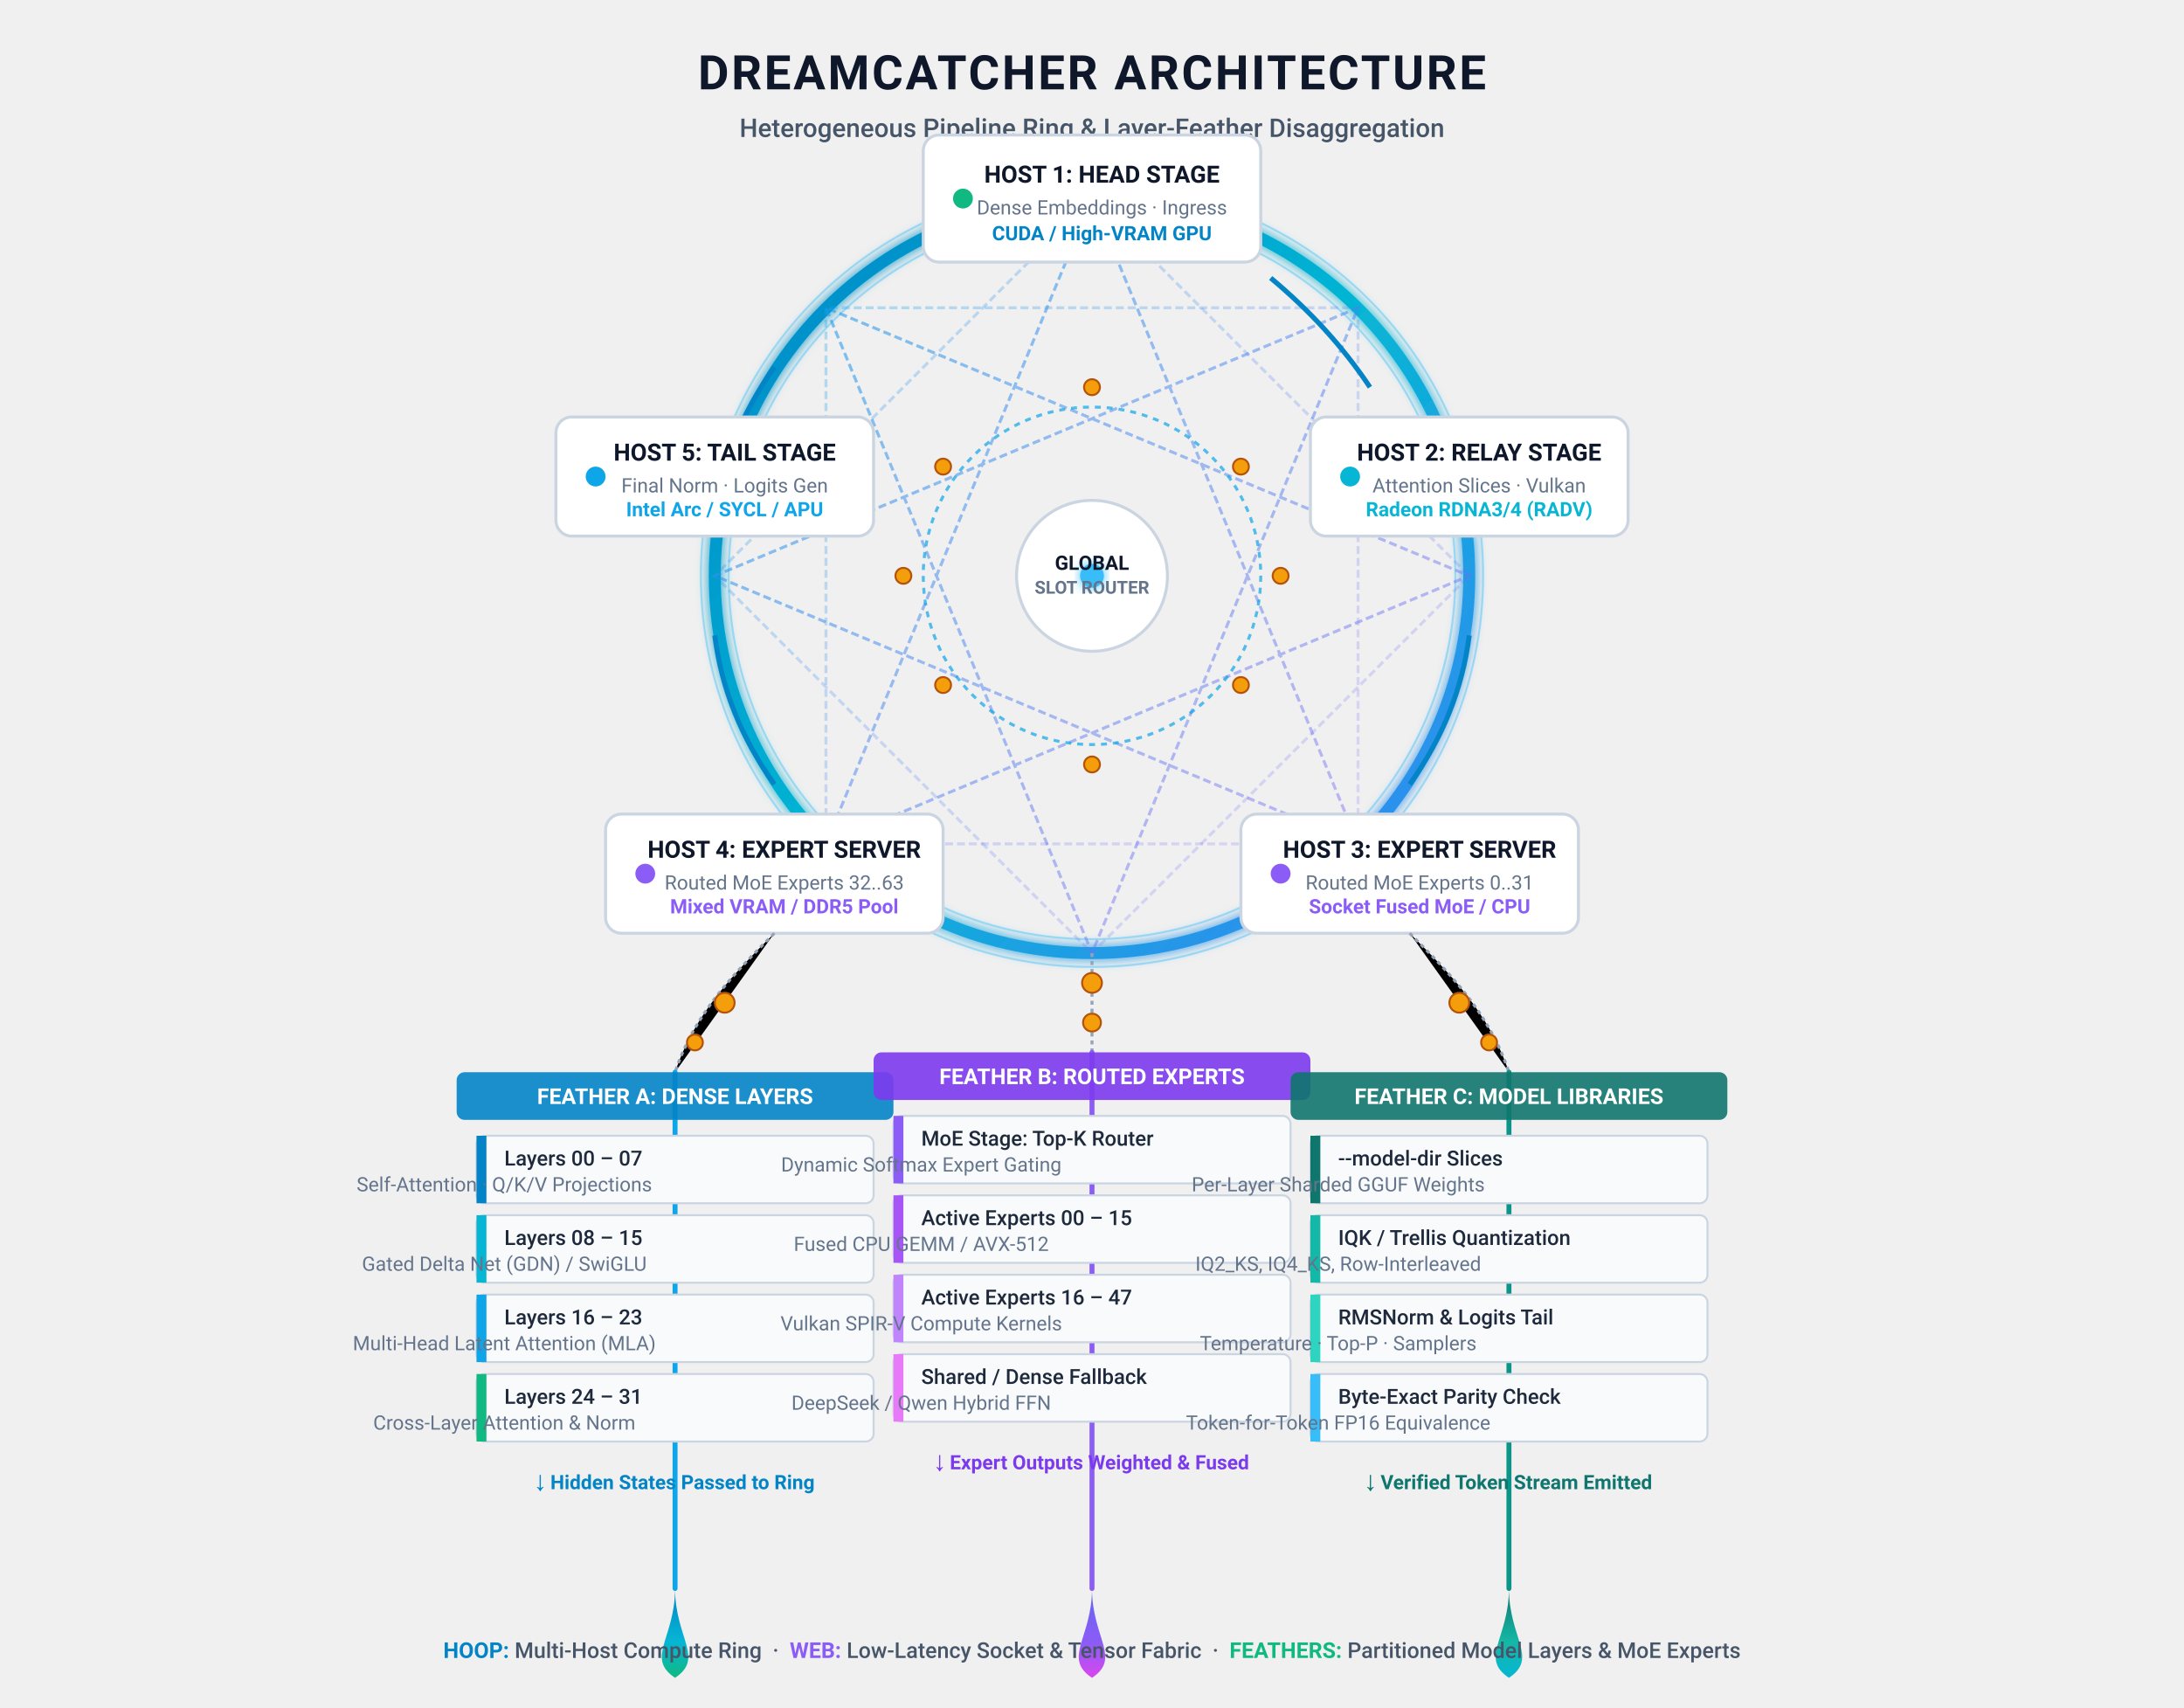
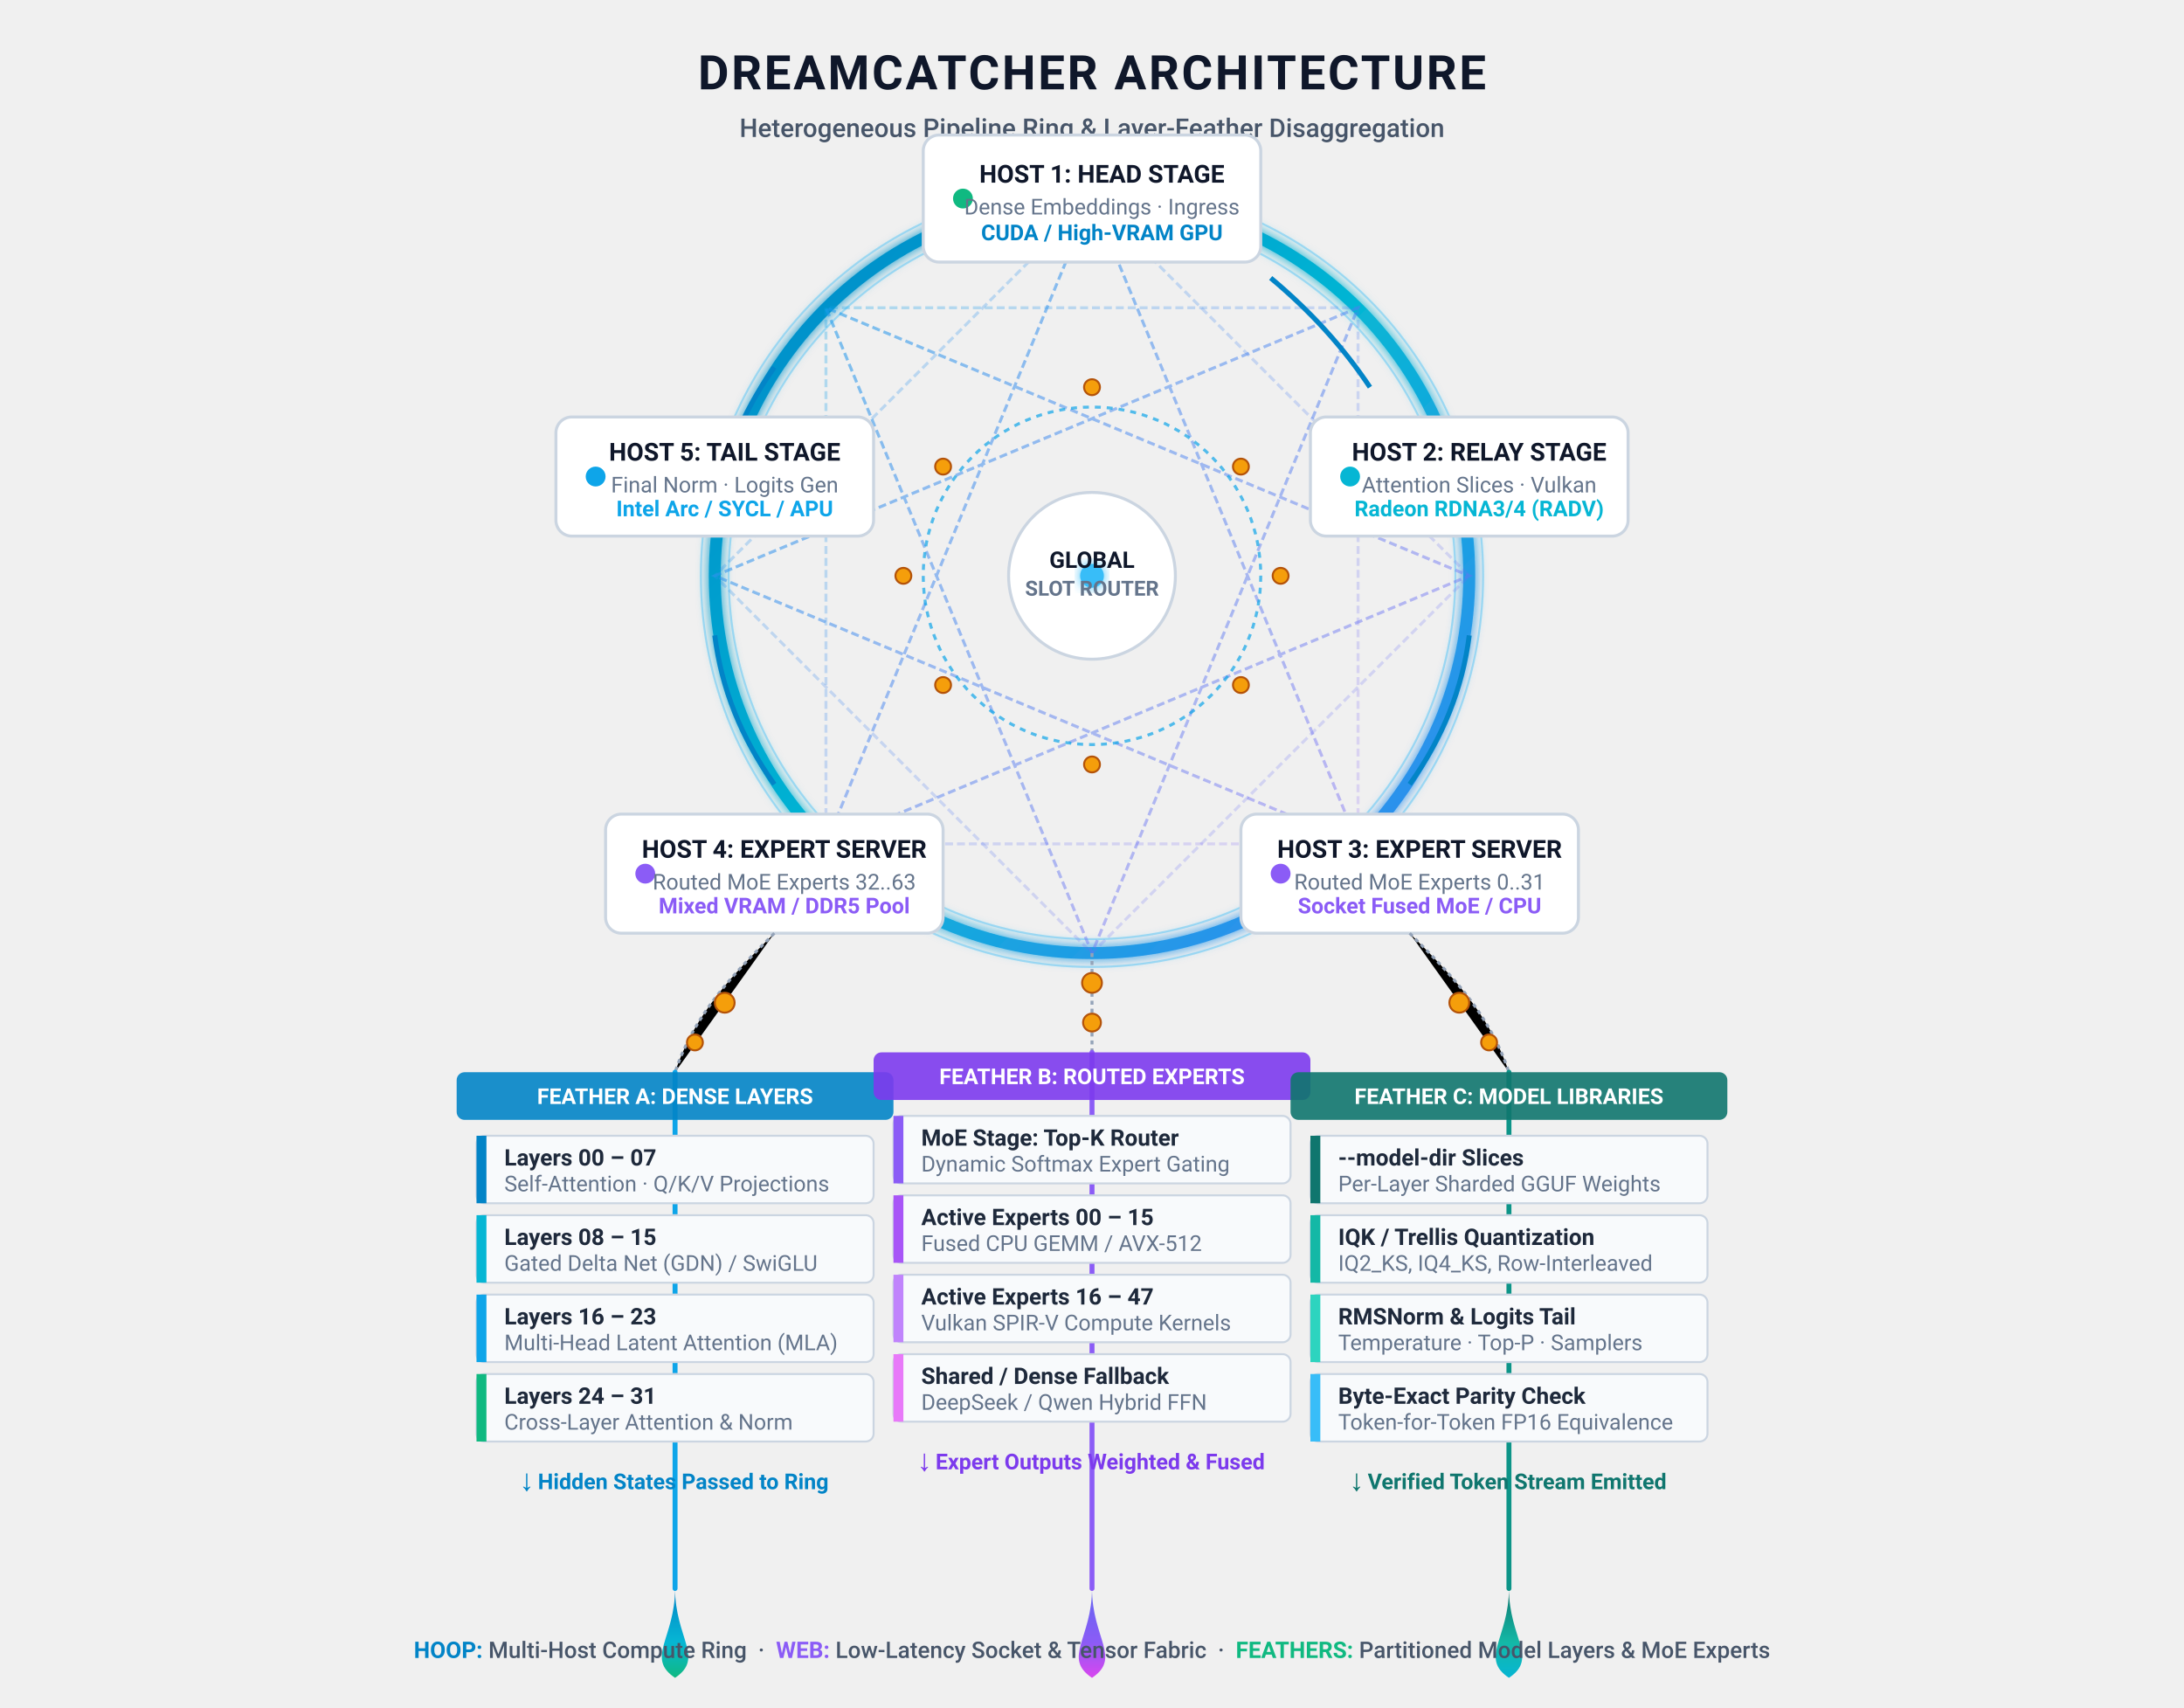
<svg xmlns="http://www.w3.org/2000/svg" viewBox="0 0 1100 860" width="100%" height="100%" style="background: transparent; font-family: -apple-system, BlinkMacSystemFont, 'Segoe UI', Roboto, Helvetica, Arial, sans-serif;">
  <defs>
    <linearGradient id="ringGrad" x1="0%" y1="0%" x2="100%" y2="100%">
      <stop offset="0%" stop-color="#0284c7" />
      <stop offset="50%" stop-color="#06b6d4" />
      <stop offset="100%" stop-color="#3b82f6" />
    </linearGradient>
    <linearGradient id="webGrad" x1="0%" y1="0%" x2="100%" y2="100%">
      <stop offset="0%" stop-color="#0ea5e9" stop-opacity="0.6" />
      <stop offset="100%" stop-color="#8b5cf6" stop-opacity="0.4" />
    </linearGradient>
    <linearGradient id="featherGrad1" x1="0%" y1="0%" x2="0%" y2="100%">
      <stop offset="0%" stop-color="#0284c7" />
      <stop offset="60%" stop-color="#06b6d4" />
      <stop offset="100%" stop-color="#10b981" />
    </linearGradient>
    <linearGradient id="featherGrad2" x1="0%" y1="0%" x2="0%" y2="100%">
      <stop offset="0%" stop-color="#6366f1" />
      <stop offset="60%" stop-color="#8b5cf6" />
      <stop offset="100%" stop-color="#d946ef" />
    </linearGradient>
    <linearGradient id="featherGrad3" x1="0%" y1="0%" x2="0%" y2="100%">
      <stop offset="0%" stop-color="#0f766e" />
      <stop offset="60%" stop-color="#14b8a6" />
      <stop offset="100%" stop-color="#06b6d4" />
    </linearGradient>
    <filter id="glow" x="-20%" y="-20%" width="140%" height="140%">
      <feGaussianBlur stdDeviation="3" result="blur" />
      <feComposite in="SourceGraphic" in2="blur" operator="over" />
    </filter>
    <style>
      .text-title { font-weight: 700; fill: #0f172a; }
      .text-sub { font-size: 13px; fill: #475569; font-weight: 500; }
-       .text-node { font-size: 12px; font-weight: 600; fill: #0f172a; text-anchor: middle; }
-       .text-node-sub { font-size: 10px; fill: #64748b; text-anchor: middle; }
-       .text-layer { font-size: 10.5px; font-weight: 500; fill: #1e293b; }
+       .text-node { font-size: 12.5px; font-weight: 600; fill: #0f172a; text-anchor: middle; }
+       .text-node-sub { font-size: 11px; fill: #64748b; text-anchor: middle; }
+       .text-layer { font-size: 11.5px; font-weight: 600; fill: #1e293b; }
+       .text-layer-sub { font-size: 11px; fill: #64748b; }
      .box-bg { fill: #ffffff; stroke: #cbd5e1; stroke-width: 1.5; }
      .layer-rect { fill: #f8fafc; stroke: #cbd5e1; stroke-width: 1; rx: 4px; }
      .ring-circle { fill: none; stroke: url(#ringGrad); stroke-width: 6; }
      .web-line { stroke: url(#webGrad); stroke-width: 1.5; stroke-dasharray: 4 2; }
      .cord-line { stroke: #94a3b8; stroke-width: 1.5; stroke-dasharray: 2 2; }
      .bead { fill: #f59e0b; stroke: #b45309; stroke-width: 1; }

      @media (prefers-color-scheme: dark) {
        .text-title { fill: #f8fafc; }
        .text-sub { fill: #94a3b8; }
        .text-node { fill: #f1f5f9; }
        .text-node-sub { fill: #94a3b8; }
        .text-layer { fill: #e2e8f0; }
+         .text-layer-sub { fill: #94a3b8; }
        .box-bg { fill: #1e293b; stroke: #334155; }
        .layer-rect { fill: #0f172a; stroke: #334155; }
        .cord-line { stroke: #64748b; }
        .bead { fill: #fbbf24; stroke: #d97706; }
      }
    </style>
  </defs>
  <g transform="translate(550, 45)" text-anchor="middle">
    <text class="text-title" style="font-size: 24px; letter-spacing: 0.05em;">DREAMCATCHER ARCHITECTURE</text>
    <text class="text-sub" y="24">Heterogeneous Pipeline Ring &amp; Layer-Feather Disaggregation</text>
  </g>
  <g id="dreamcatcher-hoop">
    <circle cx="550" cy="290" r="190" class="ring-circle" filter="url(#glow)" />
    <circle cx="550" cy="290" r="183" fill="none" stroke="#38bdf8" stroke-width="1" stroke-opacity="0.4" />
    <circle cx="550" cy="290" r="197" fill="none" stroke="#38bdf8" stroke-width="1" stroke-opacity="0.4" />
    <polygon points="550,100 684,425 360,290 684,155 550,480 416,155 740,290 416,425" fill="none" class="web-line" />
    <polygon points="550,100 740,290 550,480 360,290" fill="none" class="web-line" stroke-opacity="0.5" />
    <polygon points="684,155 684,425 416,425 416,155" fill="none" class="web-line" stroke-opacity="0.5" />
    <circle cx="550" cy="290" r="85" fill="none" stroke="#0ea5e9" stroke-width="1.5" stroke-dasharray="3 3" stroke-opacity="0.7" />
-     <circle cx="550" cy="290" r="38" class="box-bg" stroke="#0284c7" stroke-width="2" />
+     <circle cx="550" cy="290" r="42" class="box-bg" stroke="#0284c7" stroke-width="2" />
    <circle cx="550" cy="290" r="6" fill="#38bdf8" filter="url(#glow)" />
-     <text x="550" y="287" class="text-node" style="font-size: 10px;">GLOBAL</text>
-     <text x="550" y="299" class="text-node-sub" style="font-size: 9px; font-weight: 600;">SLOT ROUTER</text>
+     <text x="550" y="286" class="text-node" style="font-size: 11.5px;">GLOBAL</text>
+     <text x="550" y="300" class="text-node-sub" style="font-size: 10.5px; font-weight: 600;">SLOT ROUTER</text>
    <circle cx="550" cy="195" r="4" class="bead" />
    <circle cx="625" cy="235" r="4" class="bead" />
    <circle cx="645" cy="290" r="4" class="bead" />
    <circle cx="625" cy="345" r="4" class="bead" />
    <circle cx="550" cy="385" r="4" class="bead" />
    <circle cx="475" cy="345" r="4" class="bead" />
    <circle cx="455" cy="290" r="4" class="bead" />
    <circle cx="475" cy="235" r="4" class="bead" />
    <path d="M 640,140 Q 670,165 690,195" fill="none" stroke="#0284c7" stroke-width="2.5" marker-end="url(#arrow)" />
    <path d="M 740,320 Q 735,360 710,395" fill="none" stroke="#0284c7" stroke-width="2.5" />
    <path d="M 390,395 Q 365,360 360,320" fill="none" stroke="#0284c7" stroke-width="2.5" />
    <path d="M 360,260 Q 365,220 390,185" fill="none" stroke="#0284c7" stroke-width="2.5" />
  </g>
  <g transform="translate(550, 100)">
    <rect x="-85" y="-32" width="170" height="64" rx="8" class="box-bg" stroke="#0284c7" stroke-width="2" />
    <circle cx="-65" cy="0" r="5" fill="#10b981" />
    <text x="5" y="-8" class="text-node">HOST 1: HEAD STAGE</text>
    <text x="5" y="8" class="text-node-sub">Dense Embeddings · Ingress</text>
    <text x="5" y="21" class="text-node-sub" style="fill: #0284c7; font-weight: 600;">CUDA / High-VRAM GPU</text>
  </g>
  <g transform="translate(740, 240)">
    <rect x="-80" y="-30" width="160" height="60" rx="8" class="box-bg" stroke="#06b6d4" stroke-width="2" />
    <circle cx="-60" cy="0" r="5" fill="#06b6d4" />
    <text x="5" y="-8" class="text-node">HOST 2: RELAY STAGE</text>
    <text x="5" y="8" class="text-node-sub">Attention Slices · Vulkan</text>
    <text x="5" y="20" class="text-node-sub" style="fill: #06b6d4; font-weight: 600;">Radeon RDNA3/4 (RADV)</text>
  </g>
  <g transform="translate(710, 440)">
    <rect x="-85" y="-30" width="170" height="60" rx="8" class="box-bg" stroke="#8b5cf6" stroke-width="2" />
    <circle cx="-65" cy="0" r="5" fill="#8b5cf6" />
    <text x="5" y="-8" class="text-node">HOST 3: EXPERT SERVER</text>
    <text x="5" y="8" class="text-node-sub">Routed MoE Experts 0..31</text>
    <text x="5" y="20" class="text-node-sub" style="fill: #8b5cf6; font-weight: 600;">Socket Fused MoE / CPU</text>
  </g>
  <g transform="translate(390, 440)">
    <rect x="-85" y="-30" width="170" height="60" rx="8" class="box-bg" stroke="#8b5cf6" stroke-width="2" />
    <circle cx="-65" cy="0" r="5" fill="#8b5cf6" />
    <text x="5" y="-8" class="text-node">HOST 4: EXPERT SERVER</text>
    <text x="5" y="8" class="text-node-sub">Routed MoE Experts 32..63</text>
    <text x="5" y="20" class="text-node-sub" style="fill: #8b5cf6; font-weight: 600;">Mixed VRAM / DDR5 Pool</text>
  </g>
  <g transform="translate(360, 240)">
    <rect x="-80" y="-30" width="160" height="60" rx="8" class="box-bg" stroke="#0ea5e9" stroke-width="2" />
    <circle cx="-60" cy="0" r="5" fill="#0ea5e9" />
    <text x="5" y="-8" class="text-node">HOST 5: TAIL STAGE</text>
    <text x="5" y="8" class="text-node-sub">Final Norm · Logits Gen</text>
    <text x="5" y="20" class="text-node-sub" style="fill: #0ea5e9; font-weight: 600;">Intel Arc / SYCL / APU</text>
  </g>
  <path d="M 390,470 C 370,490 350,510 340,540" class="cord-line" />
  <circle cx="365" cy="505" r="5" class="bead" />
  <circle cx="350" cy="525" r="4" class="bead" />
  <path d="M 550,480 L 550,530" class="cord-line" />
  <circle cx="550" cy="495" r="5" class="bead" />
  <circle cx="550" cy="515" r="4.5" class="bead" />
  <path d="M 710,470 C 730,490 750,510 760,540" class="cord-line" />
  <circle cx="735" cy="505" r="5" class="bead" />
  <circle cx="750" cy="525" r="4" class="bead" />
  <g transform="translate(230, 540)">
    <path d="M 110,0 L 110,260" stroke="#0ea5e9" stroke-width="2.5" stroke-linecap="round" />
    <path d="M 110,260 C 110,285 95,295 110,305 C 125,295 110,285 110,260" fill="url(#featherGrad1)" />
    <rect x="0" y="0" width="220" height="24" rx="4" fill="#0284c7" opacity="0.9" />
    <text x="110" y="16" fill="#ffffff" font-size="11" font-weight="700" text-anchor="middle">FEATHER A: DENSE LAYERS</text>
    <g transform="translate(10, 32)">
      <rect x="0" y="0" width="200" height="34" class="layer-rect" />
      <path d="M 0,0 L 5,0 L 5,34 L 0,34 Z" fill="#0284c7" />
      <text x="14" y="15" class="text-layer" font-weight="600">Layers 00 – 07</text>
-       <text x="14" y="28" class="text-node-sub">Self-Attention · Q/K/V Projections</text>
+       <text x="14" y="28" class="text-layer-sub">Self-Attention · Q/K/V Projections</text>
    </g>
    <g transform="translate(10, 72)">
      <rect x="0" y="0" width="200" height="34" class="layer-rect" />
      <path d="M 0,0 L 5,0 L 5,34 L 0,34 Z" fill="#06b6d4" />
      <text x="14" y="15" class="text-layer" font-weight="600">Layers 08 – 15</text>
-       <text x="14" y="28" class="text-node-sub">Gated Delta Net (GDN) / SwiGLU</text>
+       <text x="14" y="28" class="text-layer-sub">Gated Delta Net (GDN) / SwiGLU</text>
    </g>
    <g transform="translate(10, 112)">
      <rect x="0" y="0" width="200" height="34" class="layer-rect" />
      <path d="M 0,0 L 5,0 L 5,34 L 0,34 Z" fill="#0ea5e9" />
      <text x="14" y="15" class="text-layer" font-weight="600">Layers 16 – 23</text>
-       <text x="14" y="28" class="text-node-sub">Multi-Head Latent Attention (MLA)</text>
+       <text x="14" y="28" class="text-layer-sub">Multi-Head Latent Attention (MLA)</text>
    </g>
    <g transform="translate(10, 152)">
      <rect x="0" y="0" width="200" height="34" class="layer-rect" />
      <path d="M 0,0 L 5,0 L 5,34 L 0,34 Z" fill="#10b981" />
      <text x="14" y="15" class="text-layer" font-weight="600">Layers 24 – 31</text>
-       <text x="14" y="28" class="text-node-sub">Cross-Layer Attention &amp; Norm</text>
+       <text x="14" y="28" class="text-layer-sub">Cross-Layer Attention &amp; Norm</text>
    </g>
    <text x="110" y="210" class="text-node-sub" style="font-weight: 600; fill: #0284c7;">↓ Hidden States Passed to Ring</text>
  </g>
  <g transform="translate(440, 530)">
    <path d="M 110,0 L 110,270" stroke="#8b5cf6" stroke-width="2.5" stroke-linecap="round" />
    <path d="M 110,270 C 110,295 95,305 110,315 C 125,305 110,295 110,270" fill="url(#featherGrad2)" />
    <rect x="0" y="0" width="220" height="24" rx="4" fill="#7c3aed" opacity="0.9" />
    <text x="110" y="16" fill="#ffffff" font-size="11" font-weight="700" text-anchor="middle">FEATHER B: ROUTED EXPERTS</text>
    <g transform="translate(10, 32)">
      <rect x="0" y="0" width="200" height="34" class="layer-rect" />
      <path d="M 0,0 L 5,0 L 5,34 L 0,34 Z" fill="#8b5cf6" />
      <text x="14" y="15" class="text-layer" font-weight="600">MoE Stage: Top-K Router</text>
-       <text x="14" y="28" class="text-node-sub">Dynamic Softmax Expert Gating</text>
+       <text x="14" y="28" class="text-layer-sub">Dynamic Softmax Expert Gating</text>
    </g>
    <g transform="translate(10, 72)">
      <rect x="0" y="0" width="200" height="34" class="layer-rect" />
      <path d="M 0,0 L 5,0 L 5,34 L 0,34 Z" fill="#a855f7" />
      <text x="14" y="15" class="text-layer" font-weight="600">Active Experts 00 – 15</text>
-       <text x="14" y="28" class="text-node-sub">Fused CPU GEMM / AVX-512</text>
+       <text x="14" y="28" class="text-layer-sub">Fused CPU GEMM / AVX-512</text>
    </g>
    <g transform="translate(10, 112)">
      <rect x="0" y="0" width="200" height="34" class="layer-rect" />
      <path d="M 0,0 L 5,0 L 5,34 L 0,34 Z" fill="#c084fc" />
      <text x="14" y="15" class="text-layer" font-weight="600">Active Experts 16 – 47</text>
-       <text x="14" y="28" class="text-node-sub">Vulkan SPIR-V Compute Kernels</text>
+       <text x="14" y="28" class="text-layer-sub">Vulkan SPIR-V Compute Kernels</text>
    </g>
    <g transform="translate(10, 152)">
      <rect x="0" y="0" width="200" height="34" class="layer-rect" />
      <path d="M 0,0 L 5,0 L 5,34 L 0,34 Z" fill="#e879f9" />
      <text x="14" y="15" class="text-layer" font-weight="600">Shared / Dense Fallback</text>
-       <text x="14" y="28" class="text-node-sub">DeepSeek / Qwen Hybrid FFN</text>
+       <text x="14" y="28" class="text-layer-sub">DeepSeek / Qwen Hybrid FFN</text>
    </g>
    <text x="110" y="210" class="text-node-sub" style="font-weight: 600; fill: #7c3aed;">↓ Expert Outputs Weighted &amp; Fused</text>
  </g>
  <g transform="translate(650, 540)">
    <path d="M 110,0 L 110,260" stroke="#0d9488" stroke-width="2.5" stroke-linecap="round" />
    <path d="M 110,260 C 110,285 95,295 110,305 C 125,295 110,285 110,260" fill="url(#featherGrad3)" />
    <rect x="0" y="0" width="220" height="24" rx="4" fill="#0f766e" opacity="0.9" />
    <text x="110" y="16" fill="#ffffff" font-size="11" font-weight="700" text-anchor="middle">FEATHER C: MODEL LIBRARIES</text>
    <g transform="translate(10, 32)">
      <rect x="0" y="0" width="200" height="34" class="layer-rect" />
      <path d="M 0,0 L 5,0 L 5,34 L 0,34 Z" fill="#0f766e" />
      <text x="14" y="15" class="text-layer" font-weight="600">--model-dir Slices</text>
-       <text x="14" y="28" class="text-node-sub">Per-Layer Sharded GGUF Weights</text>
+       <text x="14" y="28" class="text-layer-sub">Per-Layer Sharded GGUF Weights</text>
    </g>
    <g transform="translate(10, 72)">
      <rect x="0" y="0" width="200" height="34" class="layer-rect" />
      <path d="M 0,0 L 5,0 L 5,34 L 0,34 Z" fill="#14b8a6" />
      <text x="14" y="15" class="text-layer" font-weight="600">IQK / Trellis Quantization</text>
-       <text x="14" y="28" class="text-node-sub">IQ2_KS, IQ4_KS, Row-Interleaved</text>
+       <text x="14" y="28" class="text-layer-sub">IQ2_KS, IQ4_KS, Row-Interleaved</text>
    </g>
    <g transform="translate(10, 112)">
      <rect x="0" y="0" width="200" height="34" class="layer-rect" />
      <path d="M 0,0 L 5,0 L 5,34 L 0,34 Z" fill="#2dd4bf" />
      <text x="14" y="15" class="text-layer" font-weight="600">RMSNorm &amp; Logits Tail</text>
-       <text x="14" y="28" class="text-node-sub">Temperature · Top-P · Samplers</text>
+       <text x="14" y="28" class="text-layer-sub">Temperature · Top-P · Samplers</text>
    </g>
    <g transform="translate(10, 152)">
      <rect x="0" y="0" width="200" height="34" class="layer-rect" />
      <path d="M 0,0 L 5,0 L 5,34 L 0,34 Z" fill="#38bdf8" />
      <text x="14" y="15" class="text-layer" font-weight="600">Byte-Exact Parity Check</text>
-       <text x="14" y="28" class="text-node-sub">Token-for-Token FP16 Equivalence</text>
+       <text x="14" y="28" class="text-layer-sub">Token-for-Token FP16 Equivalence</text>
    </g>
    <text x="110" y="210" class="text-node-sub" style="font-weight: 600; fill: #0f766e;">↓ Verified Token Stream Emitted</text>
  </g>
  <g transform="translate(550, 835)" text-anchor="middle">
-     <text class="text-sub" style="font-size: 11px;">
+     <text class="text-sub" style="font-size: 11.5px;">
      <tspan font-weight="700" fill="#0284c7">HOOP:</tspan> Multi-Host Compute Ring  · 
      <tspan font-weight="700" fill="#8b5cf6">WEB:</tspan> Low-Latency Socket &amp; Tensor Fabric  · 
      <tspan font-weight="700" fill="#10b981">FEATHERS:</tspan> Partitioned Model Layers &amp; MoE Experts
    </text>
  </g>
</svg>
